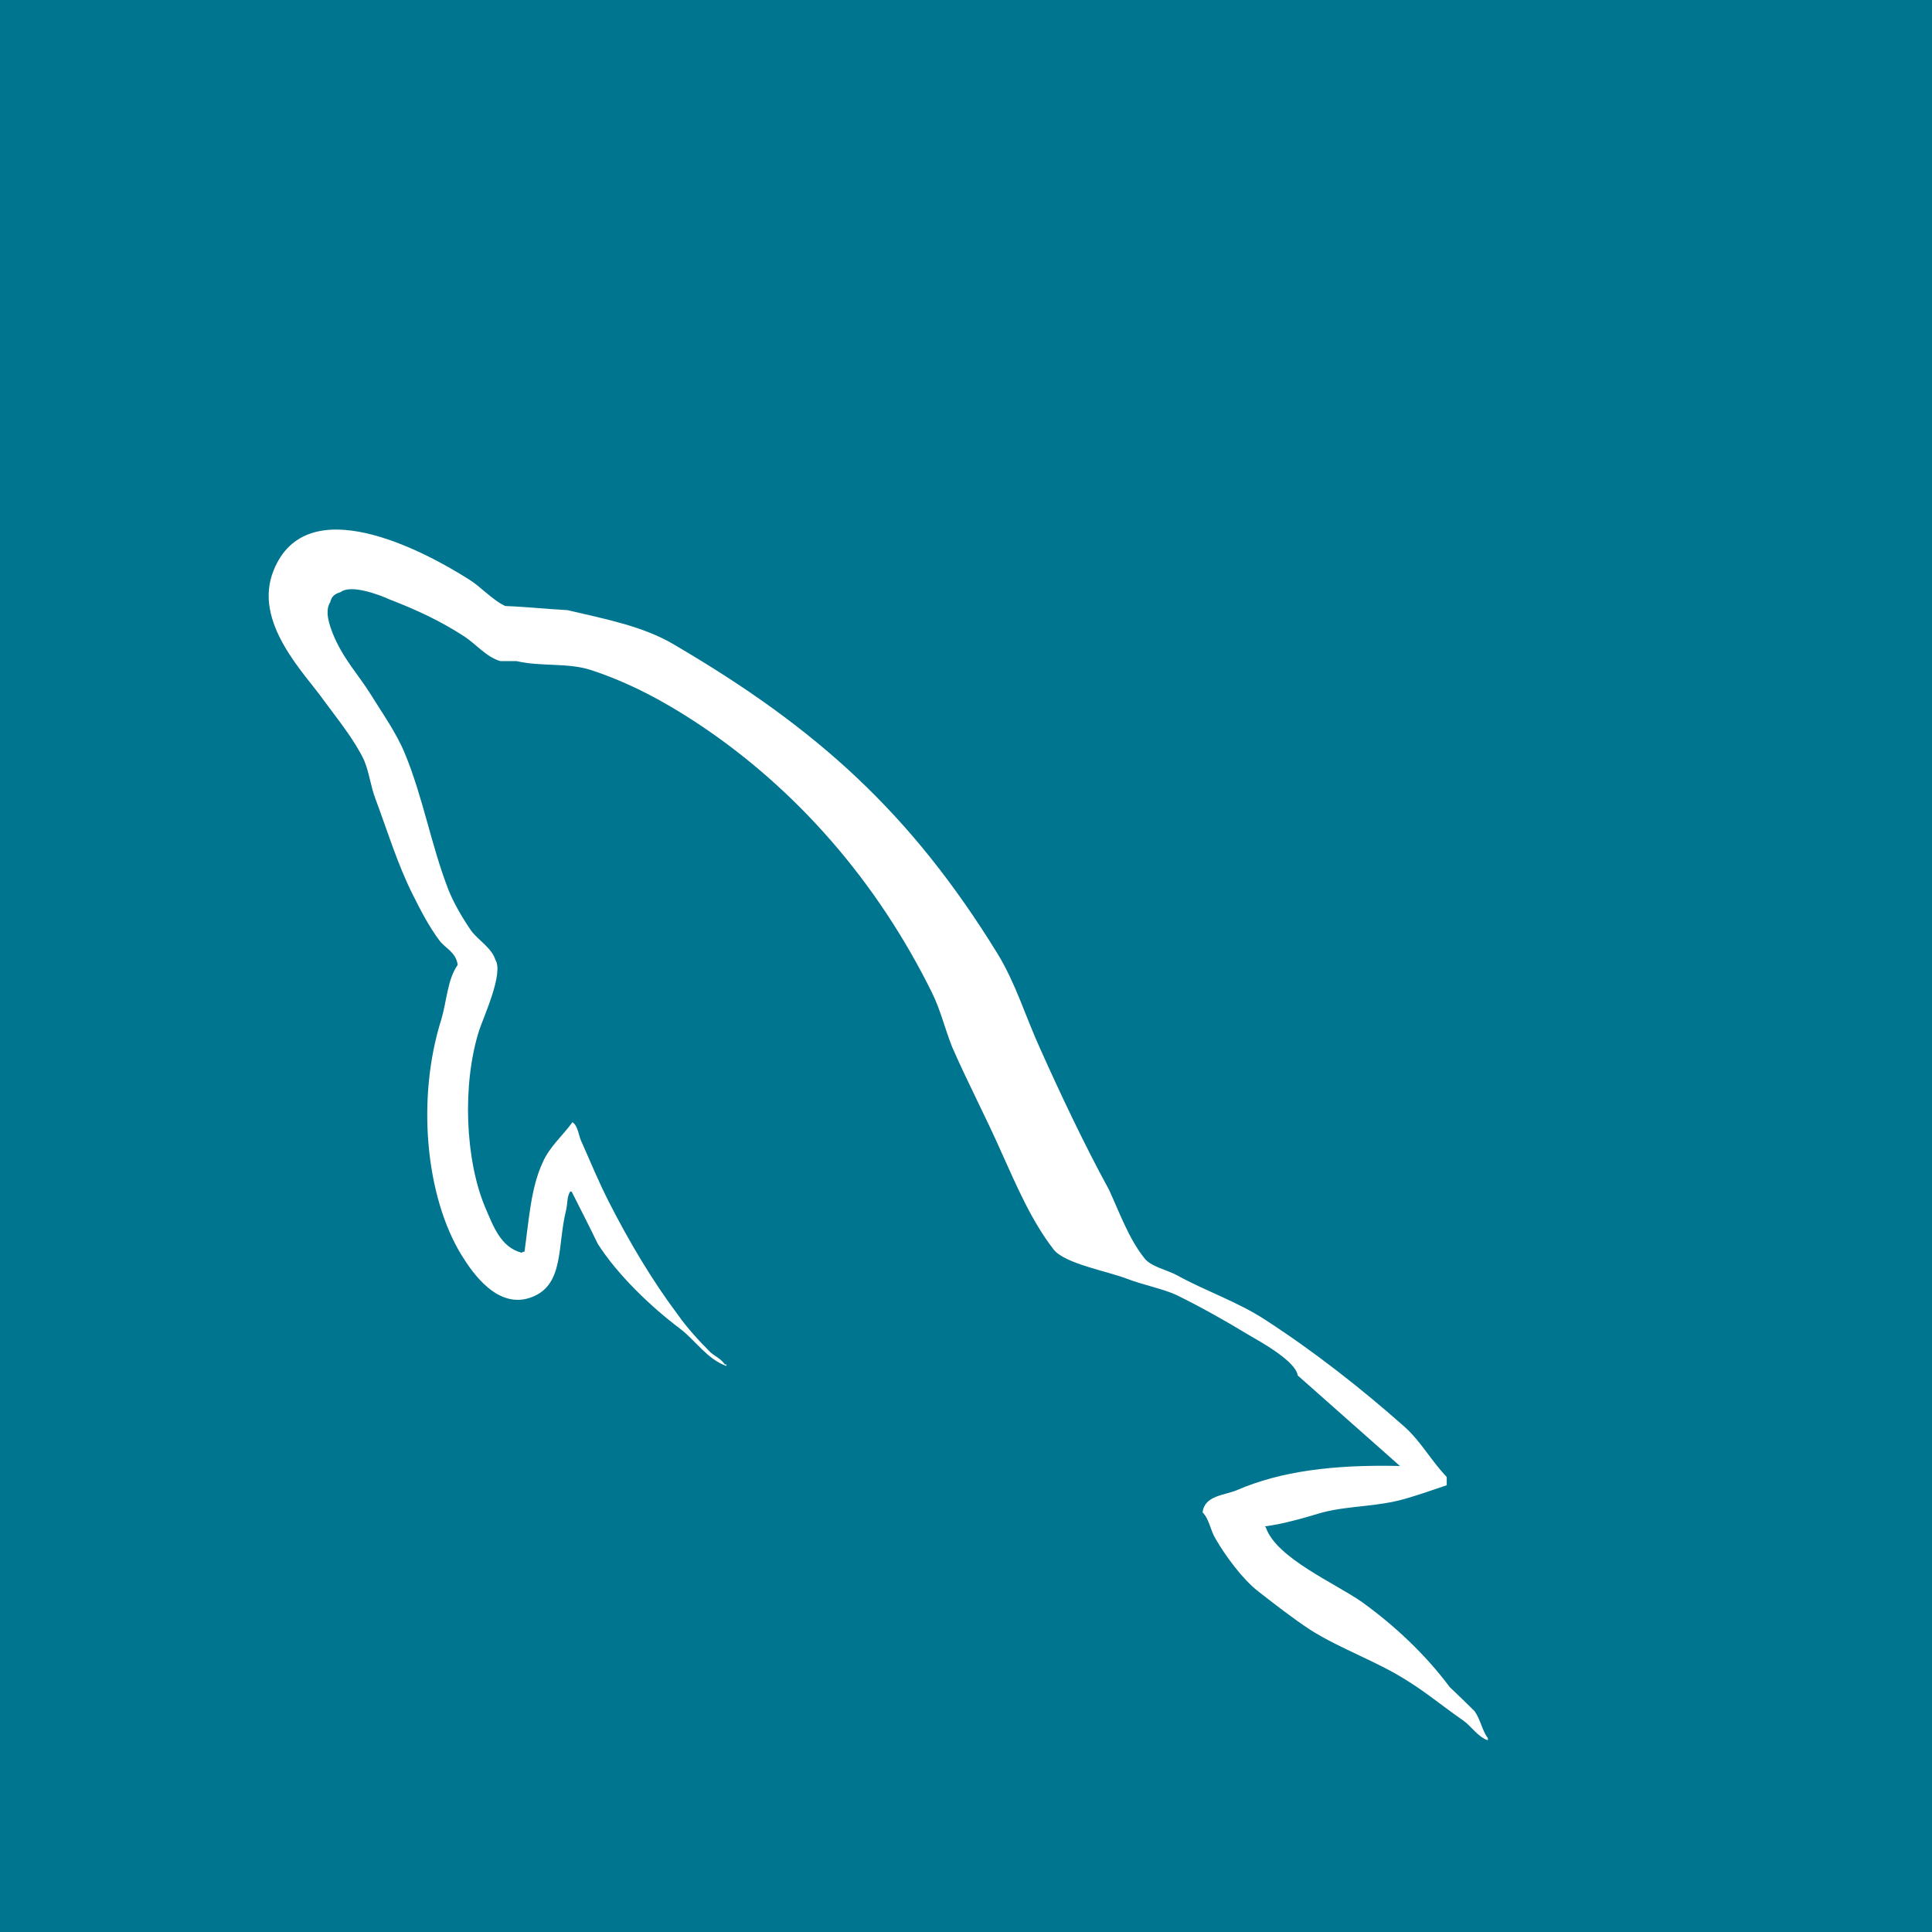
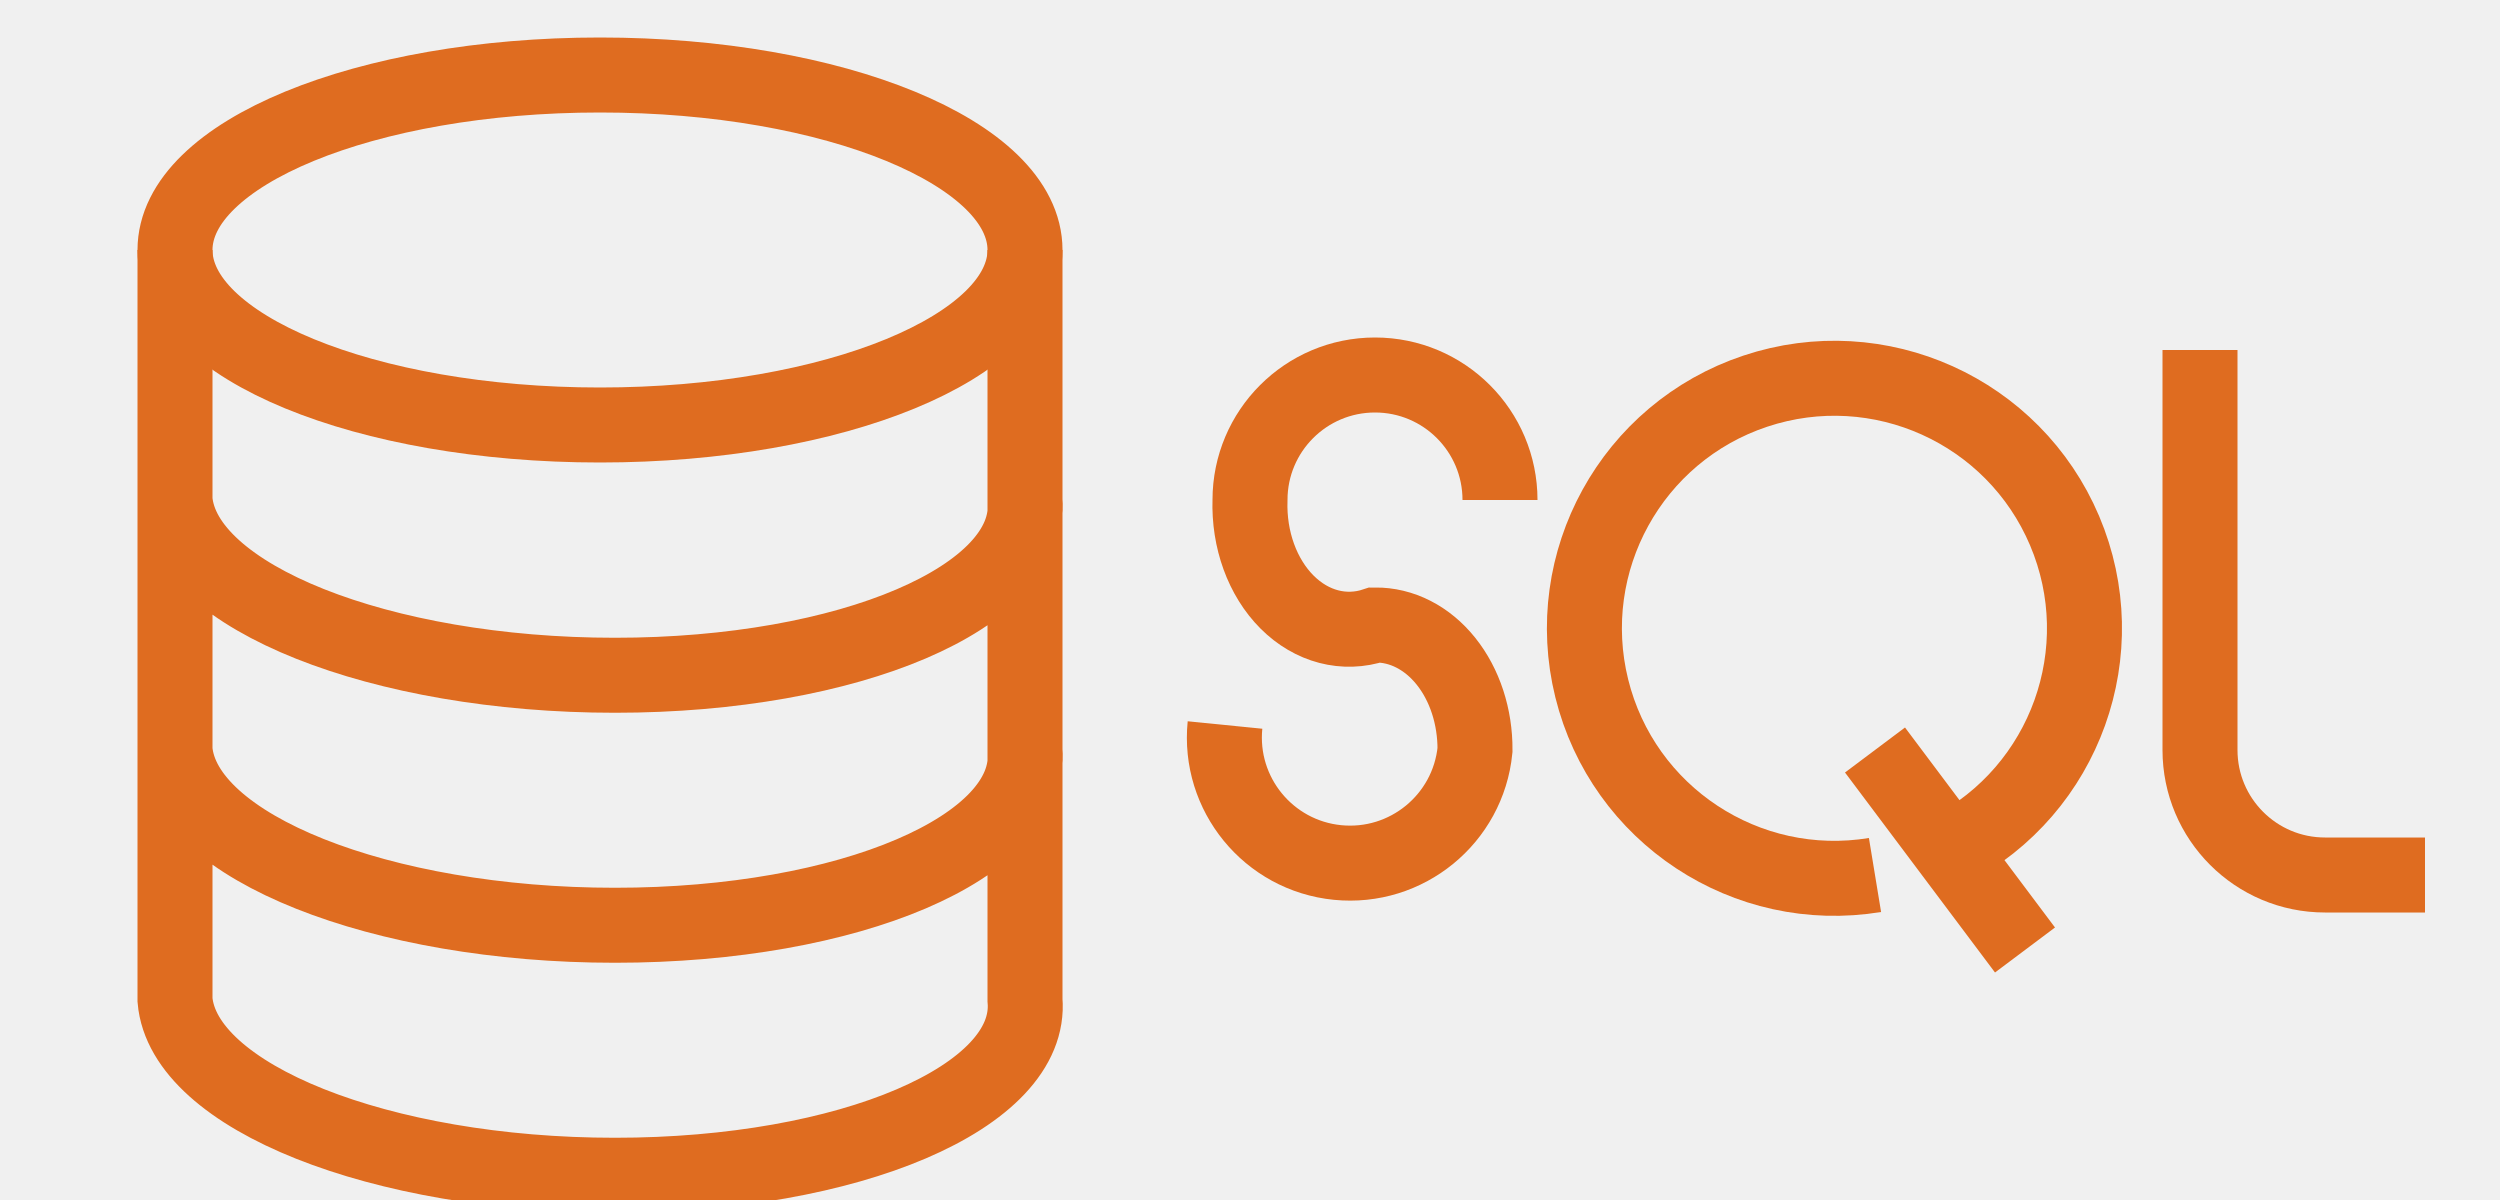
- <svg xmlns="http://www.w3.org/2000/svg" viewBox="0 0 512 512">
-   <rect width="512" height="512" fill="#00758f" />
-   <path fill="#fff" d="M371,388.5c-17.8-0.4-31.6,1.4-43.2,6.4c-3.3,1.4-8.6,1.4-9.1,5.9c1.8,1.8,2,4.7,3.5,7.1c2.6,4.5,7.1,10.6,11.2,13.8c4.5,3.5,9.1,7.1,13.8,10.2c8.4,5.3,17.9,8.4,26.2,13.8c4.8,3,9.5,6.9,14.3,10.2c2.3,1.6,3.8,4.3,6.6,5.3v-0.6c-1.5-1.9-1.9-4.8-3.5-7.1c-2.2-2.2-4.3-4.2-6.6-6.4c-6.5-8.7-14.5-16.2-23.2-22.5c-7.1-5-22.6-11.6-25.5-19.7c-0.1-0.1-0.1-0.3-0.3-0.4c4.9-0.6,10.6-2.3,15.3-3.7c7.6-1.9,14.4-1.4,22.2-3.7c3.5-1,7.1-2.3,10.7-3.5v-2.2c-4-4.1-6.9-9.5-11.2-13.3c-11.4-10.1-24-20-37-28.4c-7-4.6-16-7.7-23.2-11.7c-2.7-1.5-7.2-2.3-8.9-4.8c-4-5.1-6.4-11.8-9.2-17.9c-6.5-11.9-12.7-25-18.3-37.5c-3.9-8.6-6.4-17.1-11.2-25c-22.9-37.2-47.7-59.7-85.8-82c-8.1-4.8-17.9-6.7-28.2-9.1c-5.5-0.3-11-0.9-16.5-1.1c-3.3-1.5-6.7-5.3-9.7-7.1c-12-7.6-43-24.1-51.7-2.3c-5.6,13.8,8.4,27.4,13.3,34.4c3.6,4.9,8.1,10.4,10.7,15.9c1.4,3.4,1.7,6.8,3,10.2c3.1,8.3,5.9,17.5,9.9,25.4c2.1,4.2,4.3,8.5,7.1,12.2c1.6,2.1,4.3,3,4.8,6.4c-2.7,3.8-2.9,9.5-4.3,14.3c-6.7,21.1-4.2,47.1,5.3,62.6c2.9,4.7,9.8,14.9,19,11c8.2-3.4,6.4-13.6,8.7-22.8c0.5-2.2,0.2-3.6,1.1-5c0.1-0.1,0.3,0,0.4,0c2.3,4.6,4.7,9.2,6.9,13.8c5.2,8.2,14.2,16.8,21.8,22.5c4,3,7.2,8.1,12.3,9.9v-0.4h-0.4c-1-1.5-2.5-2.1-3.8-3.2c-3-3-6.3-6.6-8.6-9.9c-6.9-9.2-13-19.5-18.3-29.9c-2.6-5.1-4.9-10.6-7.1-15.6c-1-1.8-1-4.6-2.6-5.6c-2.5,3.5-6.1,6.5-7.9,10.7c-3.1,6.7-3.6,14.9-4.8,23.6c-0.7,0.1-0.4,0-0.7,0.3c-5.6-1.4-7.6-7.1-9.7-12c-5.3-12.5-6.2-32.6-1.6-47c1.2-3.6,6.5-15.1,4.3-18.6c-1-3.2-4.4-5.1-6.4-7.7c-2.2-3.2-4.7-7.4-6.1-11c-4.5-11.6-6.7-24.4-11.5-36c-2.2-5.4-6.1-10.9-9.2-15.9c-3.4-5.4-7.3-9.4-9.9-15.9c-0.9-2.3-2.2-5.9-0.7-8.3c0.4-1.6,1.2-2.2,2.8-2.7c2.7-2.1,10.2,0.7,12.8,1.9c7.5,2.9,13.7,5.8,20,9.9c2.9,1.9,5.9,5.5,9.5,6.5h4.3c6.4,1.5,13.5,0.4,19.5,2.3c10.5,3.4,20,8.6,28.6,14.3c26.1,17.3,47.5,41.9,62,71.3c2.3,4.7,3.3,9.2,5.3,14.3c4.1,9.4,9.1,18.9,13.1,28c4.1,9.1,8,18.2,13.8,25.7c2.9,3.8,14.4,5.8,19.5,7.8c3.8,1.5,9.7,2.7,13.1,4.3c6.5,3.2,12.9,6.8,19,10.5c3.1,1.8,12.6,7,13.1,10.8" />
+ <svg xmlns="http://www.w3.org/2000/svg" viewBox="0 0 500 240">
+   <defs>
+     <style type="text/css">
+ #black {
+   fill:#333;
+ }
+ @media (prefers-color-scheme:dark) {
+     #black {
+         fill: white;
+     }
+ } 	
+ </style>
+   </defs>
+   <ellipse cx="120" cy="50" ry="35" rx="85" style="fill:none; stroke:#df6c20;stroke-width:15" />
+   <path d="m35,50 v150  a 85,35 1 1 0 170,0 v-150 m-170,50  a 85,35 1 1 0 170,0 m-170,50 a 85,35 1 1 0 170,0" style="fill:none; stroke:#df6c20;stroke-width:15" />
+   <path style="fill:none; stroke:#df6c20;stroke-width:15" d="m300,100 a 25,25 1 1 0 -50,0 a 20,25 1 0 0 25,25 a 20,25 1 0 1 20,25 a 25,25 1 0 1 -50,-5 " />
+   <path style="fill:none; stroke:#df6c20;stroke-width:15" d="m375,175 a 50,50 1 1 1 15,-5 m-15,-20 l30,40 " />
+   <path style="fill:none; stroke:#df6c20;stroke-width:15" d="m440,70 v80  a 25,25 1 0 0 25,25 h20 " />
</svg>
